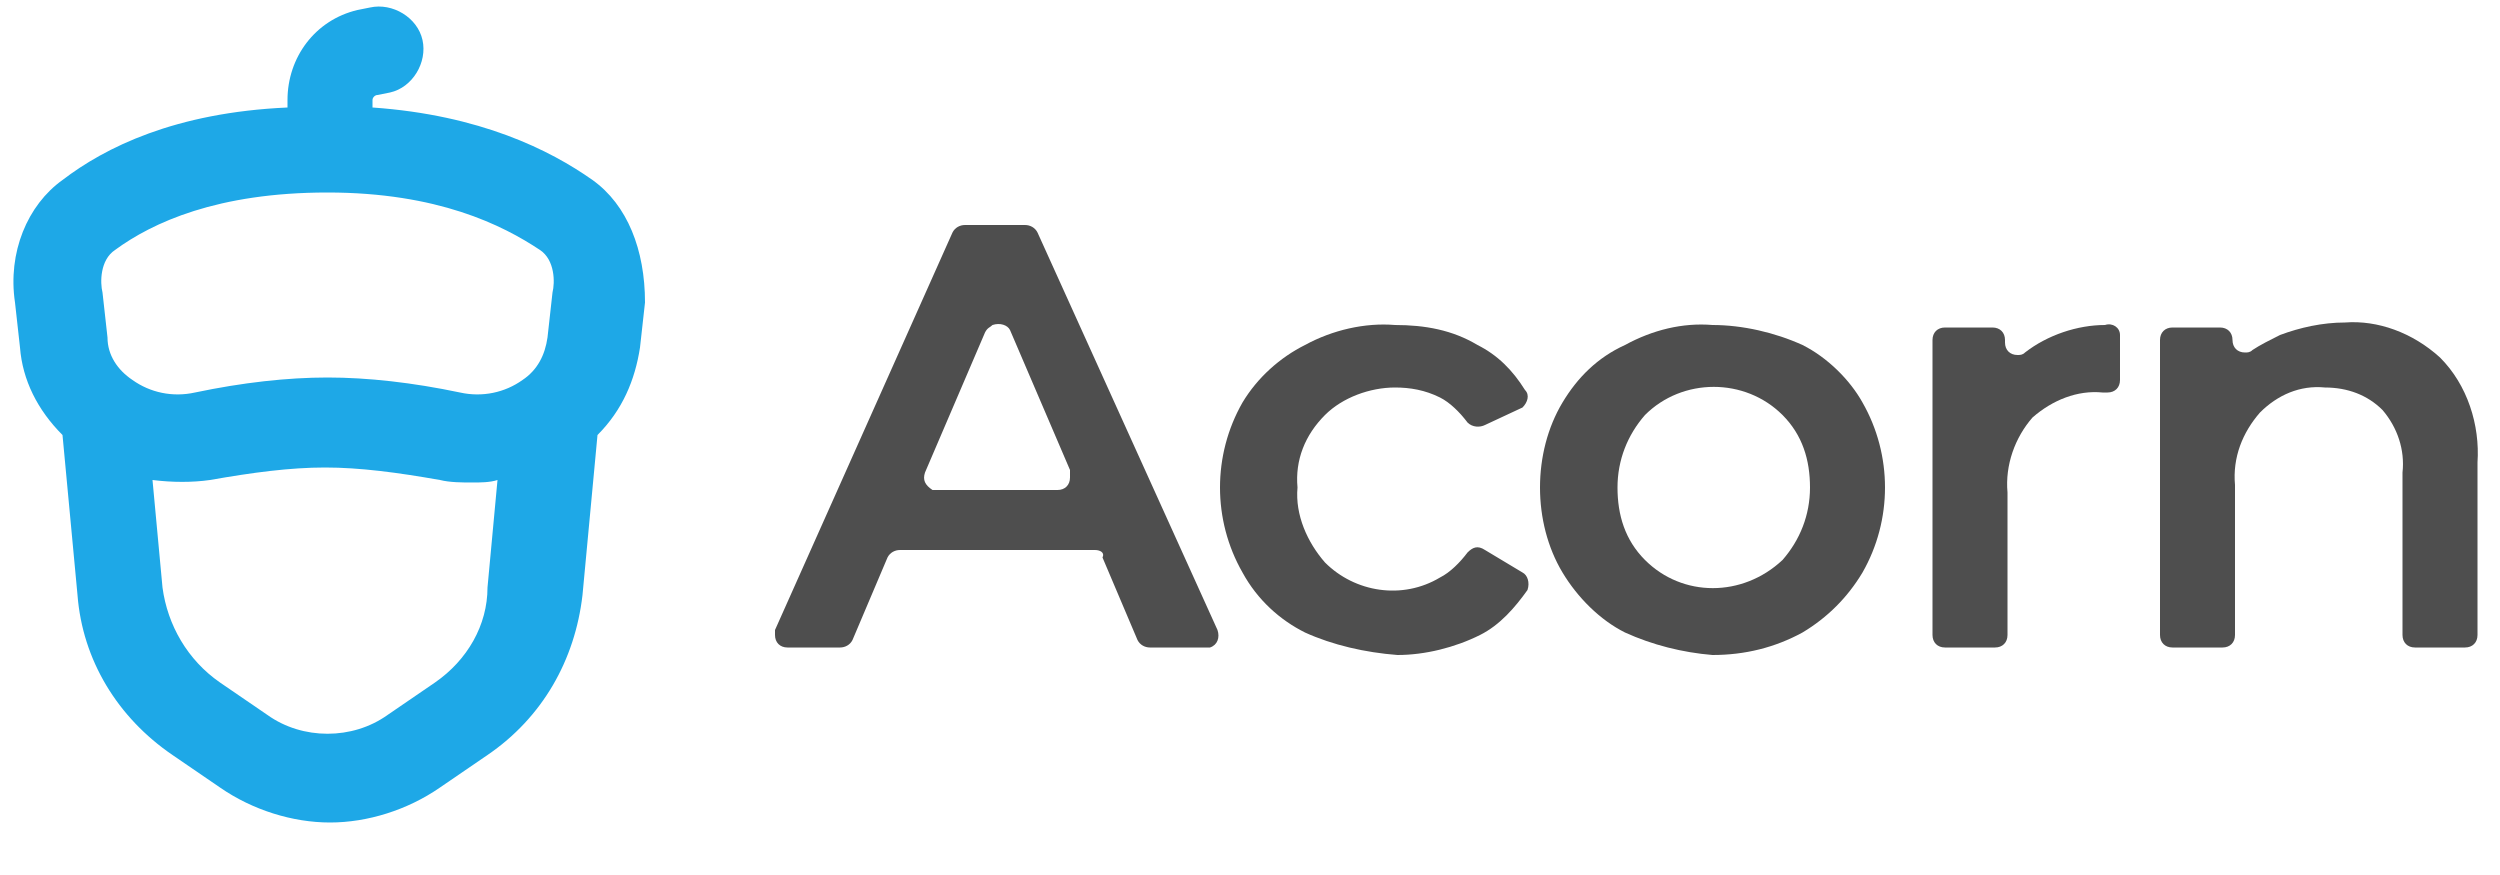
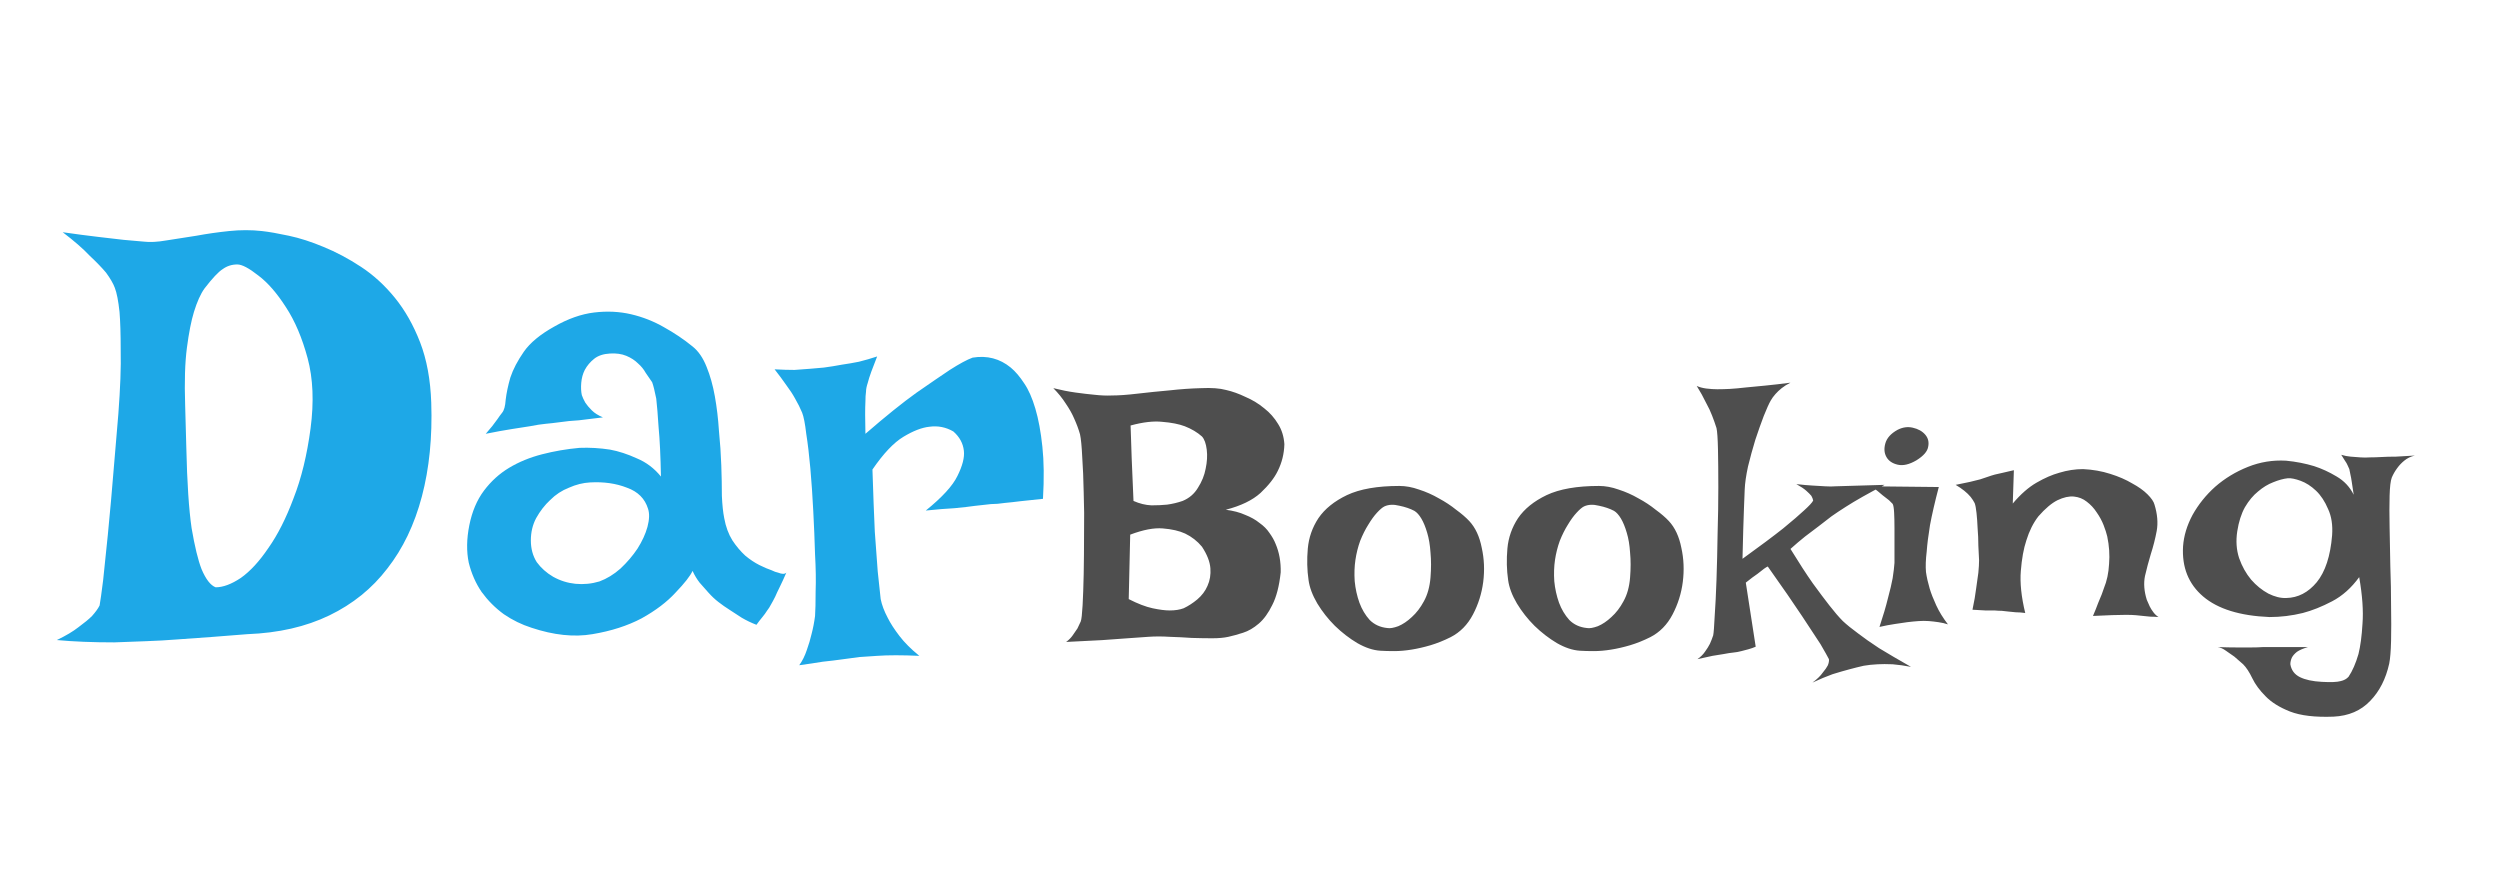
- <svg xmlns="http://www.w3.org/2000/svg" version="1.1" id="katman_1" x="0px" y="0px" viewBox="0 0 100 35" style="enable-background:new 0 0 100 35;" xml:space="preserve">
-   <style type="text/css">
- 	.st0{fill:#4E4E4E;}
- 	.st1{fill:#1EA8E7;}
- </style>
-   <path class="st0" d="M43.8,22H36c-0.2,0-0.4,0.1-0.5,0.3l-1.4,3.3c-0.1,0.2-0.3,0.3-0.5,0.3h-2.1c-0.3,0-0.5-0.2-0.5-0.5  c0-0.1,0-0.1,0-0.2l7.1-15.9C38.2,9.1,38.4,9,38.6,9H41c0.2,0,0.4,0.1,0.5,0.3l7.2,15.9c0.1,0.3,0,0.6-0.3,0.7c-0.1,0-0.1,0-0.2,0  H46c-0.2,0-0.4-0.1-0.5-0.3l-1.4-3.3C44.2,22.1,44,22,43.8,22z M42.8,18.8l-2.4-5.6C40.3,13,40,12.9,39.7,13  c-0.1,0.1-0.2,0.1-0.3,0.3L37,18.9c-0.1,0.3,0,0.5,0.3,0.7c0.1,0,0.1,0,0.2,0h4.8c0.3,0,0.5-0.2,0.5-0.5  C42.8,19,42.8,18.9,42.8,18.8L42.8,18.8z" />
-   <path class="st0" d="M52.2,25.3c-1-0.5-1.9-1.3-2.5-2.4c-1.2-2.1-1.2-4.7,0-6.8c0.6-1,1.5-1.8,2.5-2.3c1.1-0.6,2.4-0.9,3.6-0.8  c1.2,0,2.3,0.2,3.3,0.8c0.8,0.4,1.4,1,1.9,1.8c0.2,0.2,0.1,0.5-0.1,0.7l0,0L59.4,17c-0.2,0.1-0.5,0.1-0.7-0.1  c-0.3-0.4-0.7-0.8-1.1-1c-0.6-0.3-1.2-0.4-1.8-0.4c-1,0-2.1,0.4-2.8,1.1c-0.8,0.8-1.2,1.8-1.1,2.9c-0.1,1.1,0.4,2.2,1.1,3  c1.2,1.2,3.1,1.5,4.6,0.6c0.4-0.2,0.8-0.6,1.1-1c0.2-0.2,0.4-0.3,0.7-0.1l1.5,0.9c0.2,0.1,0.3,0.4,0.2,0.7l0,0  c-0.5,0.7-1.1,1.4-1.9,1.8c-1,0.5-2.2,0.8-3.3,0.8C54.6,26.1,53.3,25.8,52.2,25.3z" />
-   <path class="st0" d="M65,25.3c-1-0.5-1.9-1.4-2.5-2.4s-0.9-2.2-0.9-3.4c0-1.2,0.3-2.4,0.9-3.4c0.6-1,1.4-1.8,2.5-2.3  c1.1-0.6,2.3-0.9,3.5-0.8c1.2,0,2.5,0.3,3.6,0.8c1,0.5,1.9,1.4,2.4,2.3c1.2,2.1,1.2,4.7,0,6.8c-0.6,1-1.4,1.8-2.4,2.4  c-1.1,0.6-2.3,0.9-3.6,0.9C67.3,26.1,66.1,25.8,65,25.3z M71.3,22.4c0.7-0.8,1.1-1.8,1.1-2.9s-0.3-2.1-1.1-2.9c-1.5-1.5-4-1.5-5.5,0  c-0.7,0.8-1.1,1.8-1.1,2.9s0.3,2.1,1.1,2.9C67.3,23.9,69.7,23.9,71.3,22.4z" />
-   <path class="st0" d="M84.8,13.4v1.8c0,0.3-0.2,0.5-0.5,0.5l0,0h-0.2c-1-0.1-2,0.3-2.8,1c-0.7,0.8-1.1,1.9-1,3v5.7  c0,0.3-0.2,0.5-0.5,0.5l0,0h-2c-0.3,0-0.5-0.2-0.5-0.5l0,0V13.6c0-0.3,0.2-0.5,0.5-0.5h1.9c0.3,0,0.5,0.2,0.5,0.5l0,0v0.1  c0,0.3,0.2,0.5,0.5,0.5c0.1,0,0.2,0,0.3-0.1c0.9-0.7,2.1-1.1,3.2-1.1C84.5,12.9,84.8,13.1,84.8,13.4L84.8,13.4z" />
-   <path class="st0" d="M97.6,14.3c1.1,1.1,1.6,2.7,1.5,4.2v6.9c0,0.3-0.2,0.5-0.5,0.5l0,0h-2c-0.3,0-0.5-0.2-0.5-0.5l0,0v-6.5  c0.1-0.9-0.2-1.8-0.8-2.5c-0.6-0.6-1.4-0.9-2.3-0.9c-1-0.1-1.9,0.3-2.6,1c-0.7,0.8-1.1,1.8-1,2.9v6c0,0.3-0.2,0.5-0.5,0.5l0,0h-2  c-0.3,0-0.5-0.2-0.5-0.5l0,0V13.6c0-0.3,0.2-0.5,0.5-0.5l0,0h1.9c0.3,0,0.5,0.2,0.5,0.5l0,0c0,0.3,0.2,0.5,0.5,0.5  c0.1,0,0.2,0,0.3-0.1c0.3-0.2,0.7-0.4,1.1-0.6c0.8-0.3,1.7-0.5,2.6-0.5C95.1,12.8,96.5,13.3,97.6,14.3z" />
-   <path class="st1" d="M23.7,7.2c-1.7-1.2-4.5-2.6-8.8-2.9V4c0-0.1,0.1-0.2,0.2-0.2l0.5-0.1c0.9-0.2,1.5-1.2,1.3-2.1  c-0.2-0.9-1.2-1.5-2.1-1.3l-0.5,0.1c-1.7,0.4-2.8,1.9-2.8,3.6v0.3C7,4.5,4.2,5.9,2.5,7.2c-1.4,1-2.2,2.9-1.9,4.9l0.2,1.8  c0.1,1.3,0.7,2.5,1.7,3.5l0.6,6.4c0.2,2.6,1.6,4.9,3.8,6.4l1.9,1.3c1.3,0.9,2.9,1.4,4.4,1.4s3.1-0.5,4.4-1.4l1.9-1.3  c2.2-1.5,3.5-3.8,3.8-6.4l0.6-6.4c1-1,1.5-2.2,1.7-3.5l0.2-1.8C25.8,10,25.1,8.2,23.7,7.2z M4.6,10c1.5-1.1,4.1-2.3,8.5-2.3  s7,1.3,8.5,2.3c0.6,0.4,0.6,1.3,0.5,1.7l-0.2,1.8c-0.1,0.7-0.4,1.3-1,1.7c-0.7,0.5-1.6,0.7-2.5,0.5c-1.9-0.4-3.7-0.6-5.3-0.6  s-3.4,0.2-5.3,0.6c-0.9,0.2-1.8,0-2.5-0.5c-0.6-0.4-1-1-1-1.7l-0.2-1.8C4,11.3,4,10.4,4.6,10z M17.4,27.3l-1.9,1.3  c-1.4,1-3.4,1-4.8,0l-1.9-1.3c-1.3-0.9-2.1-2.3-2.3-3.8l-0.4-4.3c0.8,0.1,1.6,0.1,2.3,0c1.7-0.3,3.2-0.5,4.6-0.5s2.9,0.2,4.6,0.5  c0.4,0.1,0.9,0.1,1.3,0.1c0.3,0,0.7,0,1-0.1l-0.4,4.3C19.5,25,18.7,26.4,17.4,27.3z" />
+ <svg xmlns="http://www.w3.org/2000/svg" width="100" height="35" viewBox="0 0 100 35" fill="none">
+   <path d="M2.508 9.289C3.055 9.367 3.531 9.43 3.938 9.477C4.344 9.523 4.68 9.562 4.945 9.594C5.258 9.625 5.523 9.648 5.742 9.664C5.992 9.695 6.297 9.68 6.656 9.617C7.031 9.555 7.43 9.492 7.852 9.43C8.273 9.352 8.711 9.289 9.164 9.242C9.617 9.195 10.055 9.195 10.477 9.242C10.758 9.273 11.117 9.336 11.555 9.43C11.992 9.523 12.453 9.672 12.938 9.875C13.438 10.078 13.938 10.344 14.438 10.672C14.938 11 15.391 11.414 15.797 11.914C16.203 12.414 16.539 13.008 16.805 13.695C17.07 14.383 17.219 15.188 17.25 16.109C17.297 17.484 17.172 18.734 16.875 19.859C16.578 20.984 16.117 21.945 15.492 22.742C14.883 23.539 14.109 24.164 13.172 24.617C12.234 25.07 11.141 25.32 9.891 25.367C8.938 25.445 8 25.516 7.078 25.578C6.688 25.609 6.273 25.633 5.836 25.648C5.414 25.664 4.992 25.68 4.57 25.695C4.148 25.695 3.742 25.688 3.352 25.672C2.961 25.656 2.602 25.633 2.273 25.602C2.633 25.43 2.922 25.258 3.141 25.086C3.375 24.914 3.555 24.766 3.68 24.641C3.82 24.484 3.922 24.344 3.984 24.219C4.016 24.047 4.062 23.711 4.125 23.211C4.172 22.789 4.234 22.188 4.312 21.406C4.391 20.625 4.484 19.562 4.594 18.219L4.734 16.555C4.812 15.523 4.844 14.68 4.828 14.023C4.828 13.367 4.812 12.852 4.781 12.477C4.734 12.039 4.672 11.719 4.594 11.516C4.531 11.344 4.414 11.141 4.242 10.906C4.086 10.719 3.867 10.492 3.586 10.227C3.32 9.945 2.961 9.633 2.508 9.289ZM7.453 17.914C7.484 19.305 7.555 20.375 7.664 21.125C7.789 21.859 7.922 22.406 8.062 22.766C8.234 23.172 8.422 23.414 8.625 23.492C8.922 23.492 9.258 23.367 9.633 23.117C10.008 22.852 10.375 22.453 10.734 21.922C11.109 21.391 11.445 20.727 11.742 19.93C12.055 19.133 12.281 18.203 12.422 17.141C12.562 16.078 12.523 15.141 12.305 14.328C12.086 13.516 11.797 12.836 11.438 12.289C11.078 11.727 10.711 11.305 10.336 11.023C9.961 10.727 9.68 10.578 9.492 10.578C9.273 10.578 9.078 10.641 8.906 10.766C8.734 10.875 8.492 11.133 8.18 11.539C8.023 11.758 7.883 12.07 7.758 12.477C7.648 12.836 7.555 13.312 7.477 13.906C7.398 14.5 7.375 15.266 7.406 16.203L7.453 17.914ZM20.086 16.508C20.164 16.414 20.211 16.242 20.227 15.992C20.258 15.727 20.32 15.43 20.414 15.102C20.523 14.773 20.703 14.43 20.953 14.07C21.203 13.711 21.609 13.375 22.172 13.062C22.719 12.75 23.25 12.562 23.766 12.5C24.281 12.438 24.773 12.461 25.242 12.57C25.711 12.68 26.148 12.852 26.555 13.086C26.977 13.32 27.359 13.578 27.703 13.859C27.938 14.047 28.125 14.32 28.266 14.68C28.406 15.023 28.516 15.414 28.594 15.852C28.672 16.289 28.727 16.75 28.758 17.234C28.805 17.703 28.836 18.164 28.852 18.617C28.867 19.055 28.875 19.461 28.875 19.836C28.891 20.195 28.922 20.492 28.969 20.727C29.031 21.07 29.141 21.367 29.297 21.617C29.453 21.852 29.625 22.055 29.812 22.227C30 22.383 30.188 22.508 30.375 22.602C30.562 22.695 30.727 22.766 30.867 22.812C30.961 22.859 31.047 22.891 31.125 22.906C31.281 22.969 31.391 22.969 31.453 22.906C31.359 23.125 31.273 23.312 31.195 23.469C31.117 23.625 31.055 23.758 31.008 23.867C30.945 23.992 30.891 24.094 30.844 24.172C30.797 24.266 30.742 24.352 30.68 24.43C30.633 24.508 30.57 24.594 30.492 24.688C30.414 24.781 30.336 24.883 30.258 24.992C30.055 24.914 29.859 24.82 29.672 24.711C29.5 24.602 29.344 24.5 29.203 24.406C29.031 24.297 28.875 24.188 28.734 24.078C28.594 23.969 28.461 23.844 28.336 23.703C28.227 23.578 28.109 23.445 27.984 23.305C27.875 23.164 27.781 23.008 27.703 22.836C27.609 23.039 27.383 23.328 27.023 23.703C26.68 24.078 26.227 24.422 25.664 24.734C25.102 25.031 24.445 25.242 23.695 25.367C22.961 25.492 22.148 25.406 21.258 25.109C20.867 24.984 20.5 24.805 20.156 24.57C19.812 24.32 19.516 24.023 19.266 23.68C19.031 23.336 18.859 22.945 18.75 22.508C18.656 22.055 18.664 21.555 18.773 21.008C18.883 20.461 19.078 20 19.359 19.625C19.641 19.25 19.977 18.945 20.367 18.711C20.758 18.477 21.195 18.297 21.68 18.172C22.164 18.047 22.664 17.961 23.18 17.914C23.586 17.898 23.992 17.922 24.398 17.984C24.742 18.047 25.102 18.164 25.477 18.336C25.852 18.492 26.172 18.734 26.438 19.062C26.422 18.234 26.391 17.578 26.344 17.094C26.312 16.594 26.281 16.211 26.25 15.945C26.188 15.633 26.133 15.414 26.086 15.289C26.008 15.18 25.922 15.055 25.828 14.914C25.75 14.773 25.648 14.648 25.523 14.539C25.398 14.414 25.242 14.312 25.055 14.234C24.867 14.156 24.648 14.125 24.398 14.141C24.133 14.156 23.922 14.227 23.766 14.352C23.609 14.477 23.484 14.625 23.391 14.797C23.312 14.953 23.266 15.125 23.25 15.312C23.234 15.5 23.242 15.664 23.273 15.805C23.305 15.898 23.352 16 23.414 16.109C23.477 16.203 23.562 16.305 23.672 16.414C23.781 16.523 23.93 16.617 24.117 16.695C23.758 16.742 23.438 16.781 23.156 16.812C22.875 16.828 22.633 16.852 22.43 16.883C22.195 16.914 21.992 16.938 21.82 16.953C21.648 16.969 21.445 17 21.211 17.047C21.008 17.078 20.758 17.117 20.461 17.164C20.164 17.211 19.82 17.273 19.43 17.352C19.523 17.242 19.609 17.141 19.688 17.047C19.766 16.938 19.836 16.844 19.898 16.766C19.961 16.672 20.023 16.586 20.086 16.508ZM23.602 19.297C23.32 19.312 23.039 19.383 22.758 19.508C22.477 19.617 22.227 19.781 22.008 20C21.789 20.203 21.602 20.445 21.445 20.727C21.305 20.992 21.234 21.289 21.234 21.617C21.234 21.945 21.312 22.234 21.469 22.484C21.641 22.719 21.859 22.914 22.125 23.07C22.406 23.227 22.703 23.32 23.016 23.352C23.344 23.383 23.664 23.352 23.977 23.258C24.273 23.148 24.555 22.977 24.82 22.742C25.086 22.492 25.312 22.227 25.5 21.945C25.688 21.648 25.82 21.359 25.898 21.078C25.977 20.781 25.984 20.539 25.922 20.352C25.797 19.945 25.516 19.664 25.078 19.508C24.641 19.336 24.148 19.266 23.602 19.297ZM30.984 14.773C31.281 14.789 31.547 14.797 31.781 14.797C32.031 14.781 32.242 14.766 32.414 14.75C32.617 14.734 32.797 14.719 32.953 14.703C33.188 14.672 33.43 14.633 33.68 14.586C33.898 14.555 34.125 14.516 34.359 14.469C34.609 14.406 34.852 14.336 35.086 14.258C34.992 14.492 34.914 14.695 34.852 14.867C34.789 15.039 34.742 15.188 34.711 15.312C34.664 15.453 34.641 15.57 34.641 15.664C34.625 15.773 34.617 15.906 34.617 16.062C34.602 16.328 34.602 16.758 34.617 17.352C35.43 16.648 36.109 16.102 36.656 15.711C37.219 15.32 37.664 15.016 37.992 14.797C38.383 14.547 38.688 14.383 38.906 14.305C39.484 14.211 39.992 14.344 40.43 14.703C40.617 14.859 40.797 15.07 40.969 15.336C41.141 15.586 41.289 15.922 41.414 16.344C41.539 16.766 41.633 17.273 41.695 17.867C41.758 18.445 41.766 19.141 41.719 19.953C41.391 19.984 41.094 20.016 40.828 20.047C40.578 20.078 40.367 20.102 40.195 20.117C39.992 20.148 39.805 20.164 39.633 20.164L39 20.234C38.781 20.266 38.508 20.297 38.18 20.328C37.867 20.344 37.484 20.375 37.031 20.422C37.688 19.891 38.109 19.43 38.297 19.039C38.5 18.633 38.586 18.297 38.555 18.031C38.523 17.734 38.383 17.477 38.133 17.258C37.836 17.086 37.516 17.023 37.172 17.07C36.875 17.102 36.531 17.234 36.141 17.469C35.75 17.703 35.336 18.141 34.898 18.781C34.93 19.781 34.961 20.609 34.992 21.266C35.039 21.922 35.078 22.453 35.109 22.859C35.156 23.328 35.195 23.695 35.227 23.961C35.273 24.195 35.367 24.445 35.508 24.711C35.617 24.93 35.773 25.172 35.977 25.438C36.18 25.703 36.445 25.969 36.773 26.234C36.086 26.203 35.523 26.203 35.086 26.234C34.82 26.25 34.586 26.266 34.383 26.281C34.164 26.312 33.93 26.344 33.68 26.375C33.461 26.406 33.203 26.438 32.906 26.469C32.625 26.516 32.312 26.562 31.969 26.609C32.094 26.438 32.195 26.234 32.273 26C32.352 25.781 32.414 25.57 32.461 25.367C32.523 25.133 32.57 24.891 32.602 24.641C32.617 24.422 32.625 24.094 32.625 23.656C32.641 23.219 32.633 22.727 32.602 22.18C32.586 21.617 32.562 21.039 32.531 20.445C32.5 19.836 32.461 19.266 32.414 18.734C32.367 18.203 32.312 17.742 32.25 17.352C32.203 16.945 32.148 16.664 32.086 16.508C32.008 16.32 31.914 16.133 31.805 15.945C31.711 15.773 31.594 15.594 31.453 15.406C31.312 15.203 31.156 14.992 30.984 14.773Z" fill="#1EA8E7" />
+   <path d="M42.132 15.526C42.444 15.604 42.742 15.663 43.025 15.702C43.309 15.741 43.558 15.771 43.773 15.79C44.026 15.819 44.261 15.829 44.476 15.819C44.749 15.819 45.091 15.795 45.501 15.746C45.921 15.697 46.351 15.653 46.79 15.614C47.23 15.565 47.649 15.536 48.05 15.526C48.46 15.507 48.792 15.531 49.046 15.6C49.3 15.658 49.559 15.751 49.822 15.878C50.096 15.995 50.345 16.146 50.569 16.332C50.794 16.508 50.98 16.718 51.126 16.962C51.273 17.196 51.355 17.465 51.375 17.768C51.365 18.148 51.277 18.505 51.111 18.837C50.975 19.12 50.745 19.413 50.423 19.716C50.101 20.009 49.637 20.233 49.031 20.39C49.334 20.429 49.593 20.497 49.808 20.595C50.032 20.683 50.223 20.79 50.379 20.917C50.545 21.034 50.677 21.166 50.774 21.312C50.882 21.459 50.965 21.605 51.023 21.752C51.17 22.094 51.238 22.475 51.228 22.895C51.17 23.441 51.058 23.876 50.892 24.198C50.735 24.52 50.555 24.77 50.35 24.945C50.145 25.121 49.935 25.243 49.72 25.311C49.505 25.38 49.31 25.434 49.134 25.473C48.958 25.512 48.743 25.531 48.489 25.531C48.235 25.531 47.962 25.526 47.669 25.517C47.386 25.497 47.093 25.482 46.79 25.473C46.487 25.453 46.199 25.453 45.926 25.473C45.701 25.492 45.428 25.512 45.105 25.531C44.832 25.551 44.49 25.575 44.08 25.605C43.67 25.624 43.191 25.648 42.645 25.678C42.752 25.6 42.84 25.512 42.908 25.414C42.986 25.307 43.05 25.214 43.099 25.136C43.148 25.038 43.191 24.945 43.23 24.857C43.26 24.779 43.284 24.564 43.304 24.213C43.323 23.861 43.338 23.441 43.348 22.953C43.357 22.455 43.362 21.923 43.362 21.356C43.372 20.78 43.367 20.229 43.348 19.701C43.338 19.164 43.318 18.69 43.289 18.28C43.27 17.86 43.24 17.558 43.201 17.372C43.143 17.167 43.065 16.957 42.967 16.742C42.889 16.557 42.776 16.356 42.63 16.142C42.493 15.927 42.327 15.722 42.132 15.526ZM45.223 17.02C45.223 17.06 45.227 17.191 45.237 17.416C45.247 17.611 45.257 17.914 45.267 18.324C45.286 18.725 45.31 19.296 45.34 20.038C45.584 20.145 45.823 20.204 46.058 20.214C46.292 20.214 46.502 20.204 46.688 20.185C46.902 20.155 47.107 20.106 47.303 20.038C47.566 19.931 47.772 19.755 47.918 19.511C48.074 19.267 48.177 19.013 48.226 18.749C48.284 18.476 48.299 18.222 48.27 17.987C48.24 17.743 48.177 17.567 48.079 17.46C47.894 17.294 47.664 17.157 47.391 17.05C47.156 16.962 46.858 16.903 46.497 16.874C46.145 16.835 45.721 16.884 45.223 17.02ZM45.149 23.964C45.511 24.149 45.828 24.271 46.102 24.33C46.375 24.389 46.605 24.418 46.79 24.418C47.005 24.418 47.19 24.389 47.347 24.33C47.532 24.242 47.713 24.125 47.889 23.979C48.074 23.822 48.211 23.642 48.299 23.436C48.397 23.222 48.435 22.987 48.416 22.733C48.397 22.47 48.284 22.182 48.079 21.869C47.894 21.645 47.669 21.469 47.405 21.342C47.171 21.234 46.873 21.166 46.512 21.137C46.16 21.107 45.726 21.19 45.208 21.386L45.149 23.964ZM55.975 19.438C56.228 19.438 56.492 19.486 56.766 19.584C57.039 19.672 57.303 19.789 57.557 19.936C57.81 20.072 58.04 20.224 58.245 20.39C58.46 20.546 58.636 20.697 58.773 20.844C59.017 21.107 59.183 21.464 59.27 21.913C59.368 22.352 59.388 22.807 59.329 23.275C59.27 23.734 59.134 24.169 58.919 24.579C58.704 24.989 58.406 25.292 58.025 25.487C57.752 25.624 57.483 25.731 57.22 25.81C56.956 25.888 56.702 25.946 56.458 25.985C56.214 26.024 55.984 26.044 55.77 26.044C55.555 26.044 55.369 26.039 55.213 26.029C54.92 26.01 54.612 25.907 54.29 25.722C53.977 25.536 53.68 25.307 53.397 25.033C53.123 24.76 52.889 24.462 52.693 24.14C52.498 23.808 52.381 23.495 52.342 23.202C52.283 22.802 52.273 22.382 52.312 21.942C52.352 21.503 52.493 21.098 52.737 20.727C52.991 20.355 53.372 20.048 53.88 19.804C54.398 19.56 55.096 19.438 55.975 19.438ZM55.491 25.121C55.599 25.141 55.745 25.116 55.931 25.048C56.116 24.97 56.297 24.848 56.473 24.682C56.658 24.516 56.819 24.306 56.956 24.052C57.102 23.788 57.19 23.471 57.22 23.1C57.249 22.738 57.249 22.406 57.22 22.104C57.2 21.801 57.156 21.537 57.088 21.312C57.02 21.078 56.941 20.888 56.853 20.741C56.766 20.595 56.673 20.492 56.575 20.434C56.409 20.346 56.209 20.277 55.975 20.229C55.74 20.17 55.54 20.18 55.374 20.258C55.296 20.297 55.198 20.38 55.081 20.507C54.964 20.634 54.847 20.795 54.73 20.99C54.612 21.176 54.505 21.391 54.407 21.635C54.319 21.879 54.256 22.133 54.217 22.396C54.178 22.66 54.168 22.943 54.188 23.246C54.217 23.549 54.28 23.837 54.378 24.11C54.476 24.374 54.612 24.604 54.788 24.799C54.974 24.984 55.208 25.092 55.491 25.121ZM63.958 19.438C64.212 19.438 64.476 19.486 64.749 19.584C65.022 19.672 65.286 19.789 65.54 19.936C65.794 20.072 66.023 20.224 66.228 20.39C66.443 20.546 66.619 20.697 66.756 20.844C67 21.107 67.166 21.464 67.254 21.913C67.352 22.352 67.371 22.807 67.312 23.275C67.254 23.734 67.117 24.169 66.902 24.579C66.688 24.989 66.39 25.292 66.009 25.487C65.735 25.624 65.467 25.731 65.203 25.81C64.939 25.888 64.686 25.946 64.441 25.985C64.197 26.024 63.968 26.044 63.753 26.044C63.538 26.044 63.352 26.039 63.196 26.029C62.903 26.01 62.596 25.907 62.273 25.722C61.961 25.536 61.663 25.307 61.38 25.033C61.106 24.76 60.872 24.462 60.677 24.14C60.481 23.808 60.364 23.495 60.325 23.202C60.267 22.802 60.257 22.382 60.296 21.942C60.335 21.503 60.477 21.098 60.721 20.727C60.975 20.355 61.355 20.048 61.863 19.804C62.381 19.56 63.079 19.438 63.958 19.438ZM63.475 25.121C63.582 25.141 63.728 25.116 63.914 25.048C64.1 24.97 64.28 24.848 64.456 24.682C64.642 24.516 64.803 24.306 64.939 24.052C65.086 23.788 65.174 23.471 65.203 23.1C65.232 22.738 65.232 22.406 65.203 22.104C65.184 21.801 65.14 21.537 65.071 21.312C65.003 21.078 64.925 20.888 64.837 20.741C64.749 20.595 64.656 20.492 64.559 20.434C64.393 20.346 64.192 20.277 63.958 20.229C63.724 20.17 63.523 20.18 63.357 20.258C63.279 20.297 63.182 20.38 63.065 20.507C62.947 20.634 62.83 20.795 62.713 20.99C62.596 21.176 62.488 21.391 62.391 21.635C62.303 21.879 62.239 22.133 62.2 22.396C62.161 22.66 62.151 22.943 62.171 23.246C62.2 23.549 62.264 23.837 62.361 24.11C62.459 24.374 62.596 24.604 62.772 24.799C62.957 24.984 63.191 25.092 63.475 25.121ZM67.869 15.438C67.977 15.487 68.103 15.521 68.25 15.541C68.406 15.56 68.553 15.57 68.689 15.57C68.856 15.57 69.026 15.565 69.202 15.556C69.378 15.546 69.593 15.526 69.847 15.497C70.052 15.477 70.306 15.453 70.608 15.424C70.911 15.395 71.248 15.355 71.619 15.307C71.482 15.375 71.365 15.448 71.268 15.526C71.17 15.604 71.087 15.683 71.019 15.761C70.94 15.849 70.877 15.937 70.828 16.024C70.76 16.142 70.667 16.347 70.55 16.64C70.442 16.923 70.33 17.24 70.213 17.592C70.106 17.943 70.008 18.3 69.92 18.661C69.842 19.023 69.798 19.33 69.788 19.584C69.778 19.799 69.769 20.043 69.759 20.316C69.749 20.551 69.739 20.839 69.73 21.181C69.72 21.523 69.71 21.913 69.7 22.352C70.403 21.845 70.945 21.439 71.326 21.137C71.707 20.824 71.985 20.585 72.161 20.419C72.366 20.233 72.488 20.102 72.527 20.023C72.518 19.965 72.493 19.901 72.454 19.833C72.405 19.774 72.337 19.706 72.249 19.628C72.161 19.55 72.029 19.462 71.853 19.364C72.107 19.394 72.327 19.413 72.513 19.423C72.708 19.433 72.874 19.442 73.011 19.452C73.167 19.462 73.304 19.462 73.421 19.452C73.548 19.452 73.704 19.447 73.89 19.438C74.212 19.428 74.71 19.413 75.384 19.394C74.73 19.735 74.212 20.028 73.831 20.273C73.616 20.409 73.426 20.536 73.26 20.653C73.094 20.78 72.923 20.912 72.747 21.049C72.591 21.166 72.41 21.303 72.205 21.459C72.01 21.615 71.814 21.781 71.619 21.957C71.961 22.514 72.259 22.973 72.513 23.334C72.776 23.695 72.996 23.988 73.172 24.213C73.377 24.477 73.558 24.686 73.714 24.843C73.87 24.989 74.075 25.155 74.329 25.341C74.544 25.507 74.822 25.702 75.164 25.927C75.516 26.142 75.94 26.391 76.439 26.674C76.185 26.625 75.94 26.591 75.706 26.571C75.472 26.561 75.272 26.561 75.106 26.571C74.9 26.581 74.715 26.601 74.549 26.63C74.373 26.669 74.178 26.718 73.963 26.776C73.777 26.825 73.558 26.889 73.304 26.967C73.06 27.055 72.791 27.167 72.498 27.304C72.684 27.167 72.82 27.035 72.908 26.908C73.006 26.791 73.074 26.693 73.113 26.615C73.152 26.518 73.167 26.435 73.157 26.366C73.108 26.269 72.996 26.068 72.82 25.766C72.654 25.512 72.41 25.141 72.088 24.652C71.766 24.164 71.307 23.5 70.711 22.66C70.682 22.67 70.633 22.699 70.564 22.748C70.506 22.797 70.418 22.865 70.301 22.953C70.184 23.031 70.027 23.148 69.832 23.305L70.228 25.868C70.14 25.907 70.042 25.941 69.935 25.971C69.837 26 69.744 26.024 69.656 26.044C69.549 26.073 69.441 26.093 69.334 26.102C69.227 26.112 69.1 26.132 68.953 26.161C68.826 26.181 68.675 26.205 68.499 26.234C68.323 26.273 68.123 26.317 67.898 26.366C68.025 26.278 68.128 26.176 68.206 26.059C68.284 25.951 68.348 25.849 68.397 25.751C68.445 25.644 68.489 25.531 68.528 25.414C68.548 25.316 68.567 25.062 68.587 24.652C68.616 24.242 68.641 23.754 68.66 23.188C68.68 22.611 68.694 21.996 68.704 21.342C68.724 20.688 68.733 20.072 68.733 19.496C68.733 18.91 68.728 18.402 68.719 17.973C68.709 17.533 68.689 17.25 68.66 17.123C68.611 16.967 68.553 16.801 68.484 16.625C68.426 16.469 68.343 16.293 68.235 16.098C68.138 15.893 68.016 15.673 67.869 15.438ZM74.856 19.452L77.552 19.481C77.395 20.077 77.278 20.585 77.2 21.005C77.132 21.425 77.088 21.776 77.068 22.06C77.029 22.382 77.019 22.655 77.039 22.88C77.068 23.085 77.117 23.305 77.186 23.539C77.244 23.734 77.332 23.959 77.449 24.213C77.566 24.467 77.723 24.721 77.918 24.975C77.801 24.936 77.674 24.906 77.537 24.887C77.4 24.867 77.273 24.852 77.156 24.843C77.019 24.833 76.883 24.833 76.746 24.843C76.609 24.852 76.458 24.867 76.292 24.887C76.155 24.906 75.989 24.931 75.794 24.96C75.599 24.989 75.394 25.028 75.179 25.077C75.325 24.638 75.438 24.257 75.516 23.935C75.603 23.612 75.667 23.344 75.706 23.129C75.745 22.875 75.769 22.67 75.779 22.514C75.779 22.318 75.779 22.099 75.779 21.855C75.779 21.601 75.779 21.356 75.779 21.122C75.779 20.888 75.774 20.683 75.765 20.507C75.755 20.321 75.735 20.204 75.706 20.155L75.56 20.009C75.501 19.96 75.413 19.892 75.296 19.804C75.189 19.706 75.042 19.589 74.856 19.452ZM75.897 17.196C76.102 17.089 76.307 17.06 76.512 17.108C76.727 17.157 76.893 17.25 77.01 17.387C77.127 17.523 77.166 17.685 77.127 17.87C77.098 18.056 76.941 18.236 76.658 18.412C76.375 18.578 76.126 18.637 75.911 18.588C75.696 18.539 75.545 18.436 75.457 18.28C75.369 18.124 75.355 17.943 75.413 17.738C75.472 17.523 75.633 17.343 75.897 17.196ZM78.899 24.389C78.968 24.066 79.017 23.783 79.046 23.539C79.085 23.285 79.114 23.075 79.134 22.909C79.153 22.714 79.163 22.548 79.163 22.411C79.153 22.245 79.144 22.05 79.134 21.825C79.134 21.591 79.124 21.361 79.105 21.137C79.095 20.902 79.08 20.697 79.061 20.521C79.041 20.336 79.017 20.204 78.987 20.126C78.948 20.048 78.894 19.965 78.826 19.877C78.689 19.711 78.489 19.55 78.226 19.394C78.45 19.345 78.641 19.306 78.797 19.276C78.963 19.237 79.1 19.203 79.207 19.174C79.324 19.135 79.427 19.101 79.515 19.071C79.593 19.042 79.686 19.013 79.793 18.983C79.881 18.964 79.988 18.939 80.115 18.91C80.242 18.881 80.389 18.847 80.555 18.808L80.511 20.141C80.823 19.77 81.141 19.491 81.463 19.306C81.785 19.12 82.088 18.988 82.371 18.91C82.693 18.812 83.011 18.764 83.323 18.764C83.714 18.783 84.075 18.847 84.407 18.954C84.749 19.061 85.042 19.189 85.286 19.335C85.54 19.472 85.745 19.618 85.901 19.774C86.058 19.931 86.15 20.067 86.18 20.185C86.297 20.565 86.326 20.917 86.268 21.239C86.209 21.552 86.131 21.859 86.033 22.162C85.945 22.455 85.867 22.748 85.799 23.041C85.74 23.334 85.765 23.651 85.872 23.993C85.911 24.081 85.95 24.169 85.989 24.257C86.028 24.335 86.077 24.413 86.136 24.491C86.194 24.569 86.263 24.633 86.341 24.682C86.233 24.672 86.126 24.667 86.019 24.667C85.911 24.657 85.814 24.648 85.726 24.638C85.618 24.628 85.52 24.618 85.433 24.608C85.335 24.599 85.203 24.594 85.037 24.594C84.754 24.594 84.314 24.608 83.719 24.638C83.807 24.433 83.875 24.262 83.924 24.125C83.982 23.979 84.031 23.861 84.07 23.773C84.109 23.666 84.139 23.583 84.158 23.524C84.275 23.241 84.344 22.919 84.363 22.558C84.393 22.196 84.368 21.83 84.29 21.459C84.261 21.332 84.212 21.181 84.144 21.005C84.075 20.829 83.982 20.658 83.865 20.492C83.758 20.326 83.626 20.185 83.47 20.067C83.323 19.95 83.152 19.882 82.957 19.862C82.762 19.843 82.542 19.892 82.298 20.009C82.064 20.126 81.81 20.341 81.536 20.653C81.331 20.917 81.17 21.239 81.053 21.62C80.945 21.942 80.872 22.348 80.833 22.836C80.794 23.314 80.853 23.876 81.009 24.52C80.872 24.501 80.745 24.491 80.628 24.491C80.511 24.481 80.413 24.472 80.335 24.462C80.237 24.452 80.149 24.442 80.071 24.433C79.983 24.433 79.886 24.428 79.778 24.418C79.681 24.418 79.559 24.418 79.412 24.418C79.266 24.408 79.095 24.398 78.899 24.389ZM94.148 19.789C94.119 19.594 94.095 19.433 94.075 19.306C94.056 19.169 94.036 19.061 94.017 18.983C93.997 18.886 93.982 18.812 93.973 18.764C93.953 18.715 93.929 18.661 93.899 18.602C93.88 18.554 93.846 18.495 93.797 18.427C93.758 18.358 93.709 18.28 93.65 18.192C93.777 18.231 93.904 18.256 94.031 18.266C94.168 18.275 94.295 18.285 94.412 18.295C94.539 18.305 94.671 18.305 94.808 18.295C94.944 18.295 95.101 18.29 95.276 18.28C95.433 18.27 95.618 18.266 95.833 18.266C96.058 18.256 96.311 18.241 96.595 18.222C96.429 18.261 96.287 18.329 96.17 18.427C96.062 18.515 95.97 18.612 95.892 18.72C95.804 18.837 95.731 18.964 95.672 19.101C95.623 19.227 95.594 19.472 95.584 19.833C95.574 20.185 95.574 20.605 95.584 21.093C95.594 21.571 95.603 22.089 95.613 22.645C95.633 23.202 95.643 23.734 95.643 24.242C95.652 24.75 95.652 25.214 95.643 25.634C95.633 26.044 95.608 26.347 95.569 26.542C95.433 27.157 95.179 27.655 94.808 28.036C94.436 28.427 93.948 28.637 93.343 28.666C92.61 28.695 92.029 28.627 91.6 28.461C91.18 28.295 90.853 28.09 90.618 27.846C90.384 27.611 90.208 27.372 90.091 27.128C89.974 26.884 89.852 26.698 89.725 26.571C89.607 26.464 89.49 26.361 89.373 26.264C89.266 26.186 89.153 26.107 89.036 26.029C88.929 25.951 88.821 25.902 88.714 25.883C88.997 25.893 89.251 25.898 89.476 25.898C89.7 25.898 89.891 25.898 90.047 25.898C90.223 25.898 90.379 25.893 90.516 25.883H90.984H92.317C92.122 25.941 91.976 26.005 91.878 26.073C91.78 26.151 91.712 26.23 91.673 26.308C91.634 26.395 91.614 26.483 91.614 26.571C91.653 26.806 91.78 26.977 91.995 27.084C92.21 27.191 92.503 27.255 92.874 27.274C93.235 27.294 93.484 27.284 93.621 27.245C93.758 27.216 93.865 27.157 93.943 27.069C94.1 26.835 94.231 26.532 94.339 26.161C94.417 25.849 94.471 25.443 94.5 24.945C94.539 24.438 94.495 23.817 94.368 23.085C94.056 23.515 93.694 23.837 93.284 24.052C92.874 24.267 92.483 24.423 92.112 24.52C91.673 24.628 91.228 24.682 90.779 24.682C89.598 24.633 88.714 24.359 88.128 23.861C87.542 23.363 87.273 22.694 87.322 21.855C87.352 21.435 87.478 21.015 87.703 20.595C87.938 20.175 88.24 19.799 88.611 19.467C88.992 19.135 89.427 18.871 89.915 18.676C90.403 18.48 90.911 18.398 91.439 18.427C91.839 18.466 92.215 18.539 92.566 18.646C92.869 18.744 93.167 18.881 93.46 19.057C93.763 19.232 93.992 19.477 94.148 19.789ZM89.49 21.254C89.432 21.635 89.456 21.991 89.564 22.323C89.681 22.655 89.842 22.943 90.047 23.188C90.252 23.422 90.481 23.607 90.735 23.744C90.989 23.871 91.228 23.93 91.453 23.92C91.922 23.91 92.327 23.7 92.669 23.29C93.011 22.87 93.216 22.245 93.284 21.415C93.314 21.005 93.26 20.653 93.123 20.36C92.996 20.058 92.835 19.814 92.64 19.628C92.444 19.442 92.239 19.311 92.024 19.232C91.81 19.154 91.639 19.12 91.512 19.13C91.336 19.149 91.141 19.203 90.926 19.291C90.721 19.369 90.52 19.491 90.325 19.657C90.13 19.814 89.954 20.023 89.798 20.287C89.651 20.551 89.549 20.873 89.49 21.254Z" fill="#4E4E4E" />
</svg>
